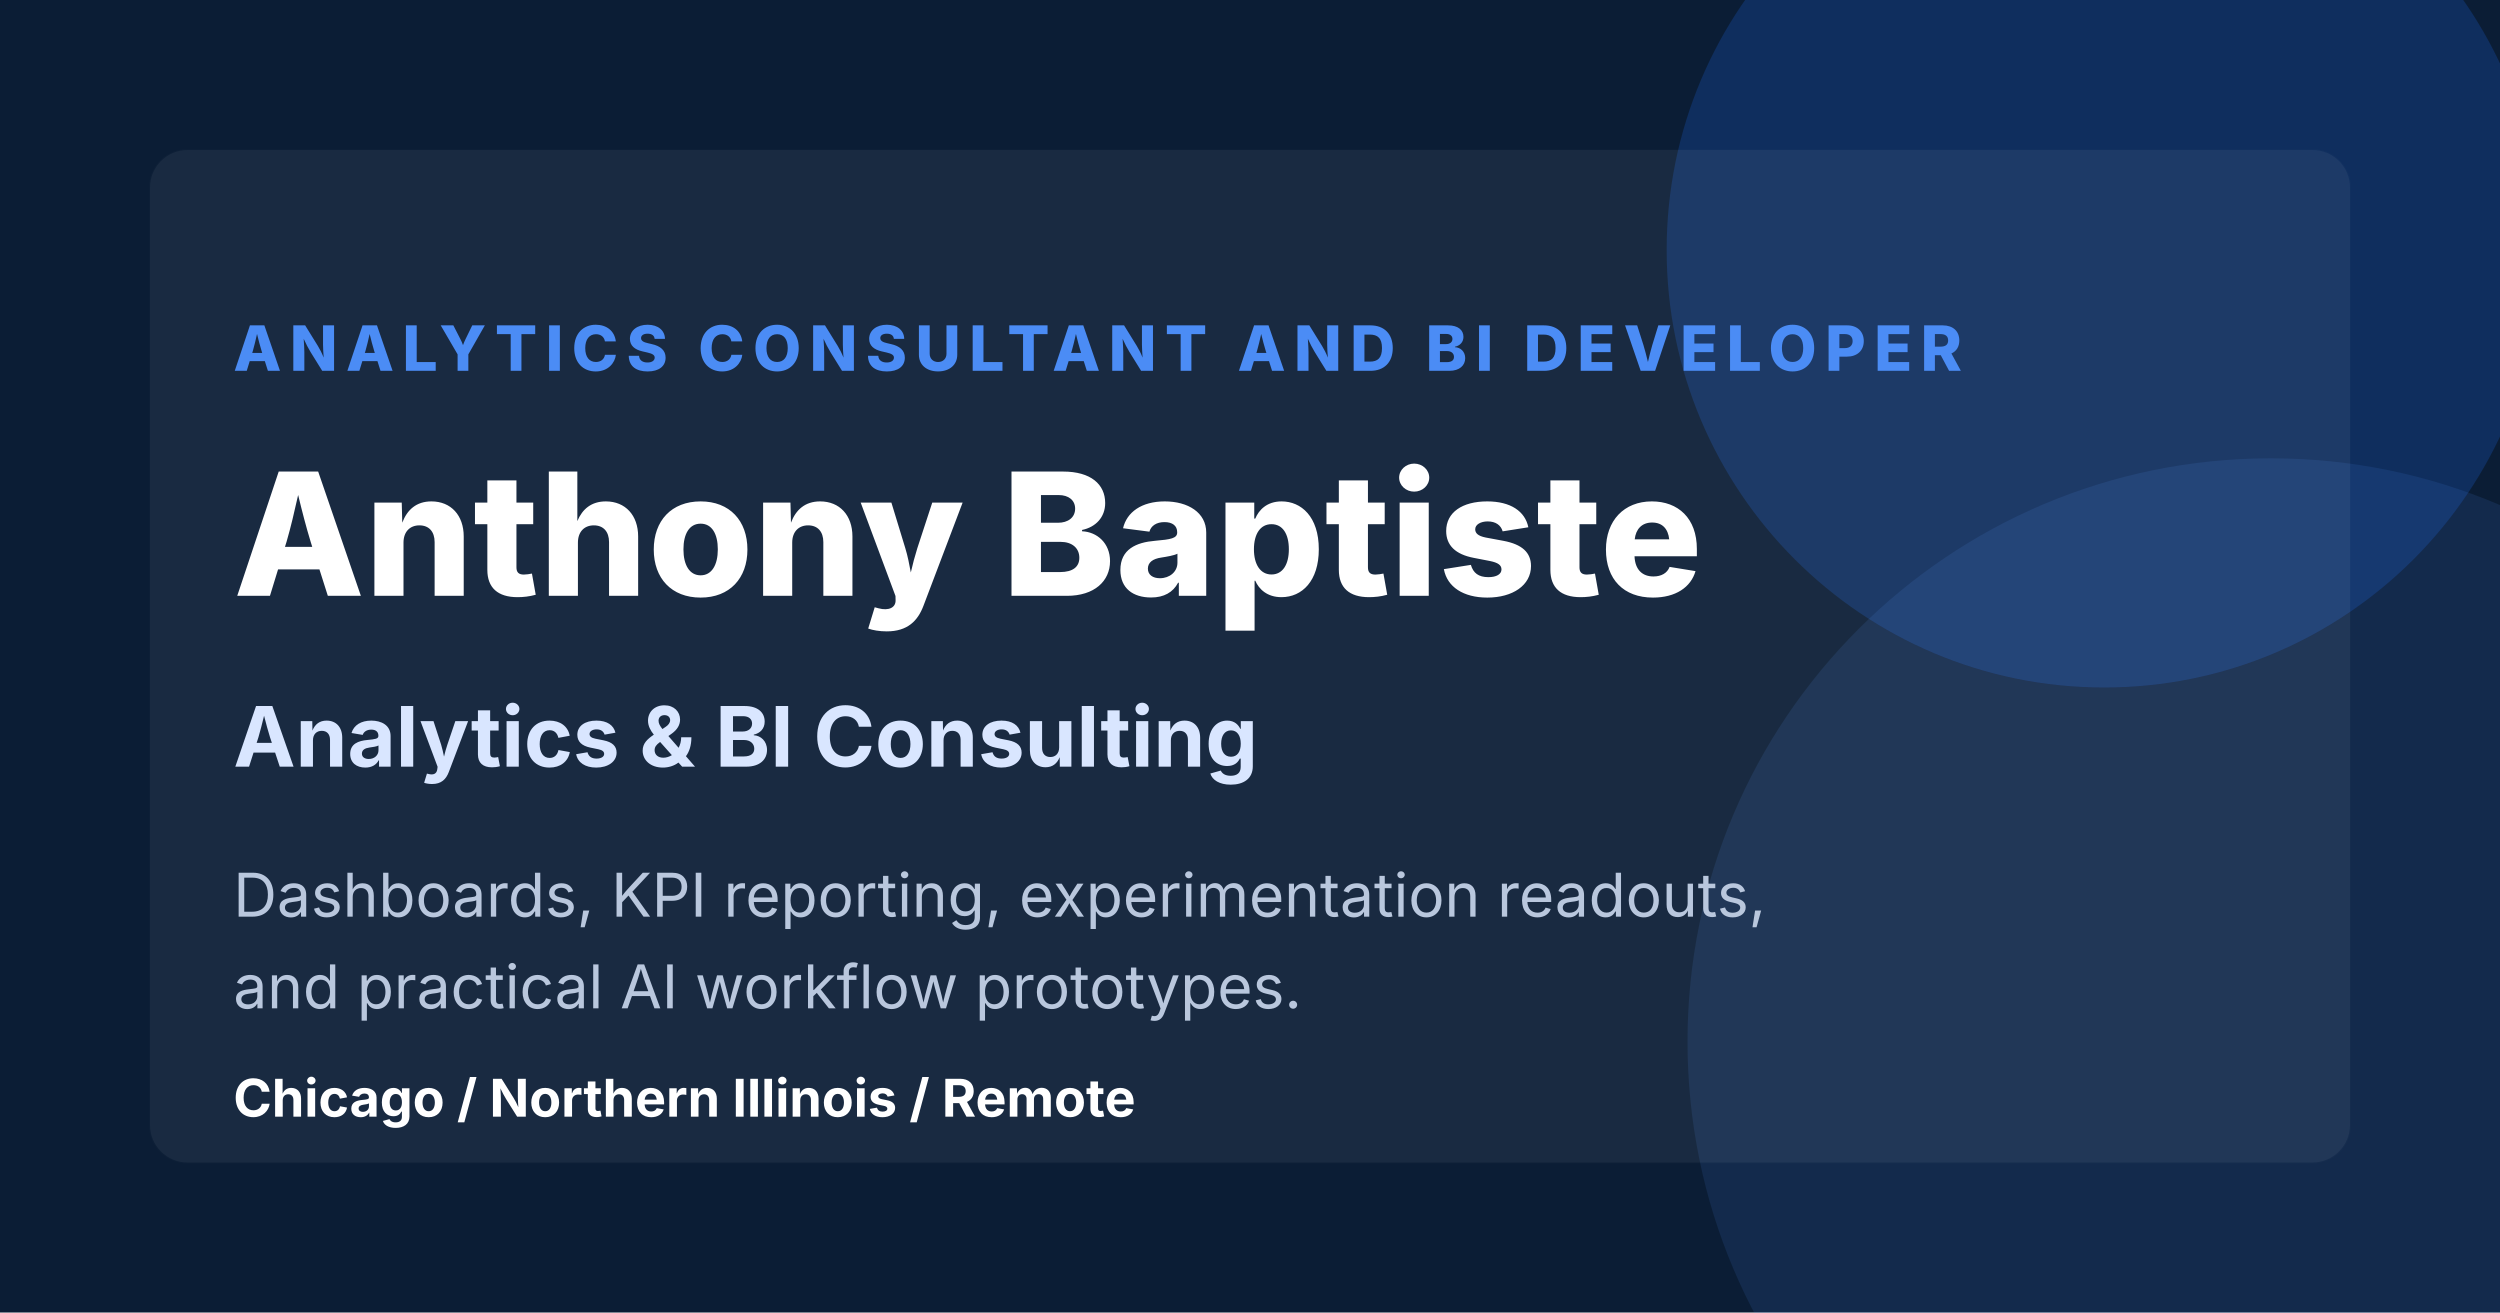
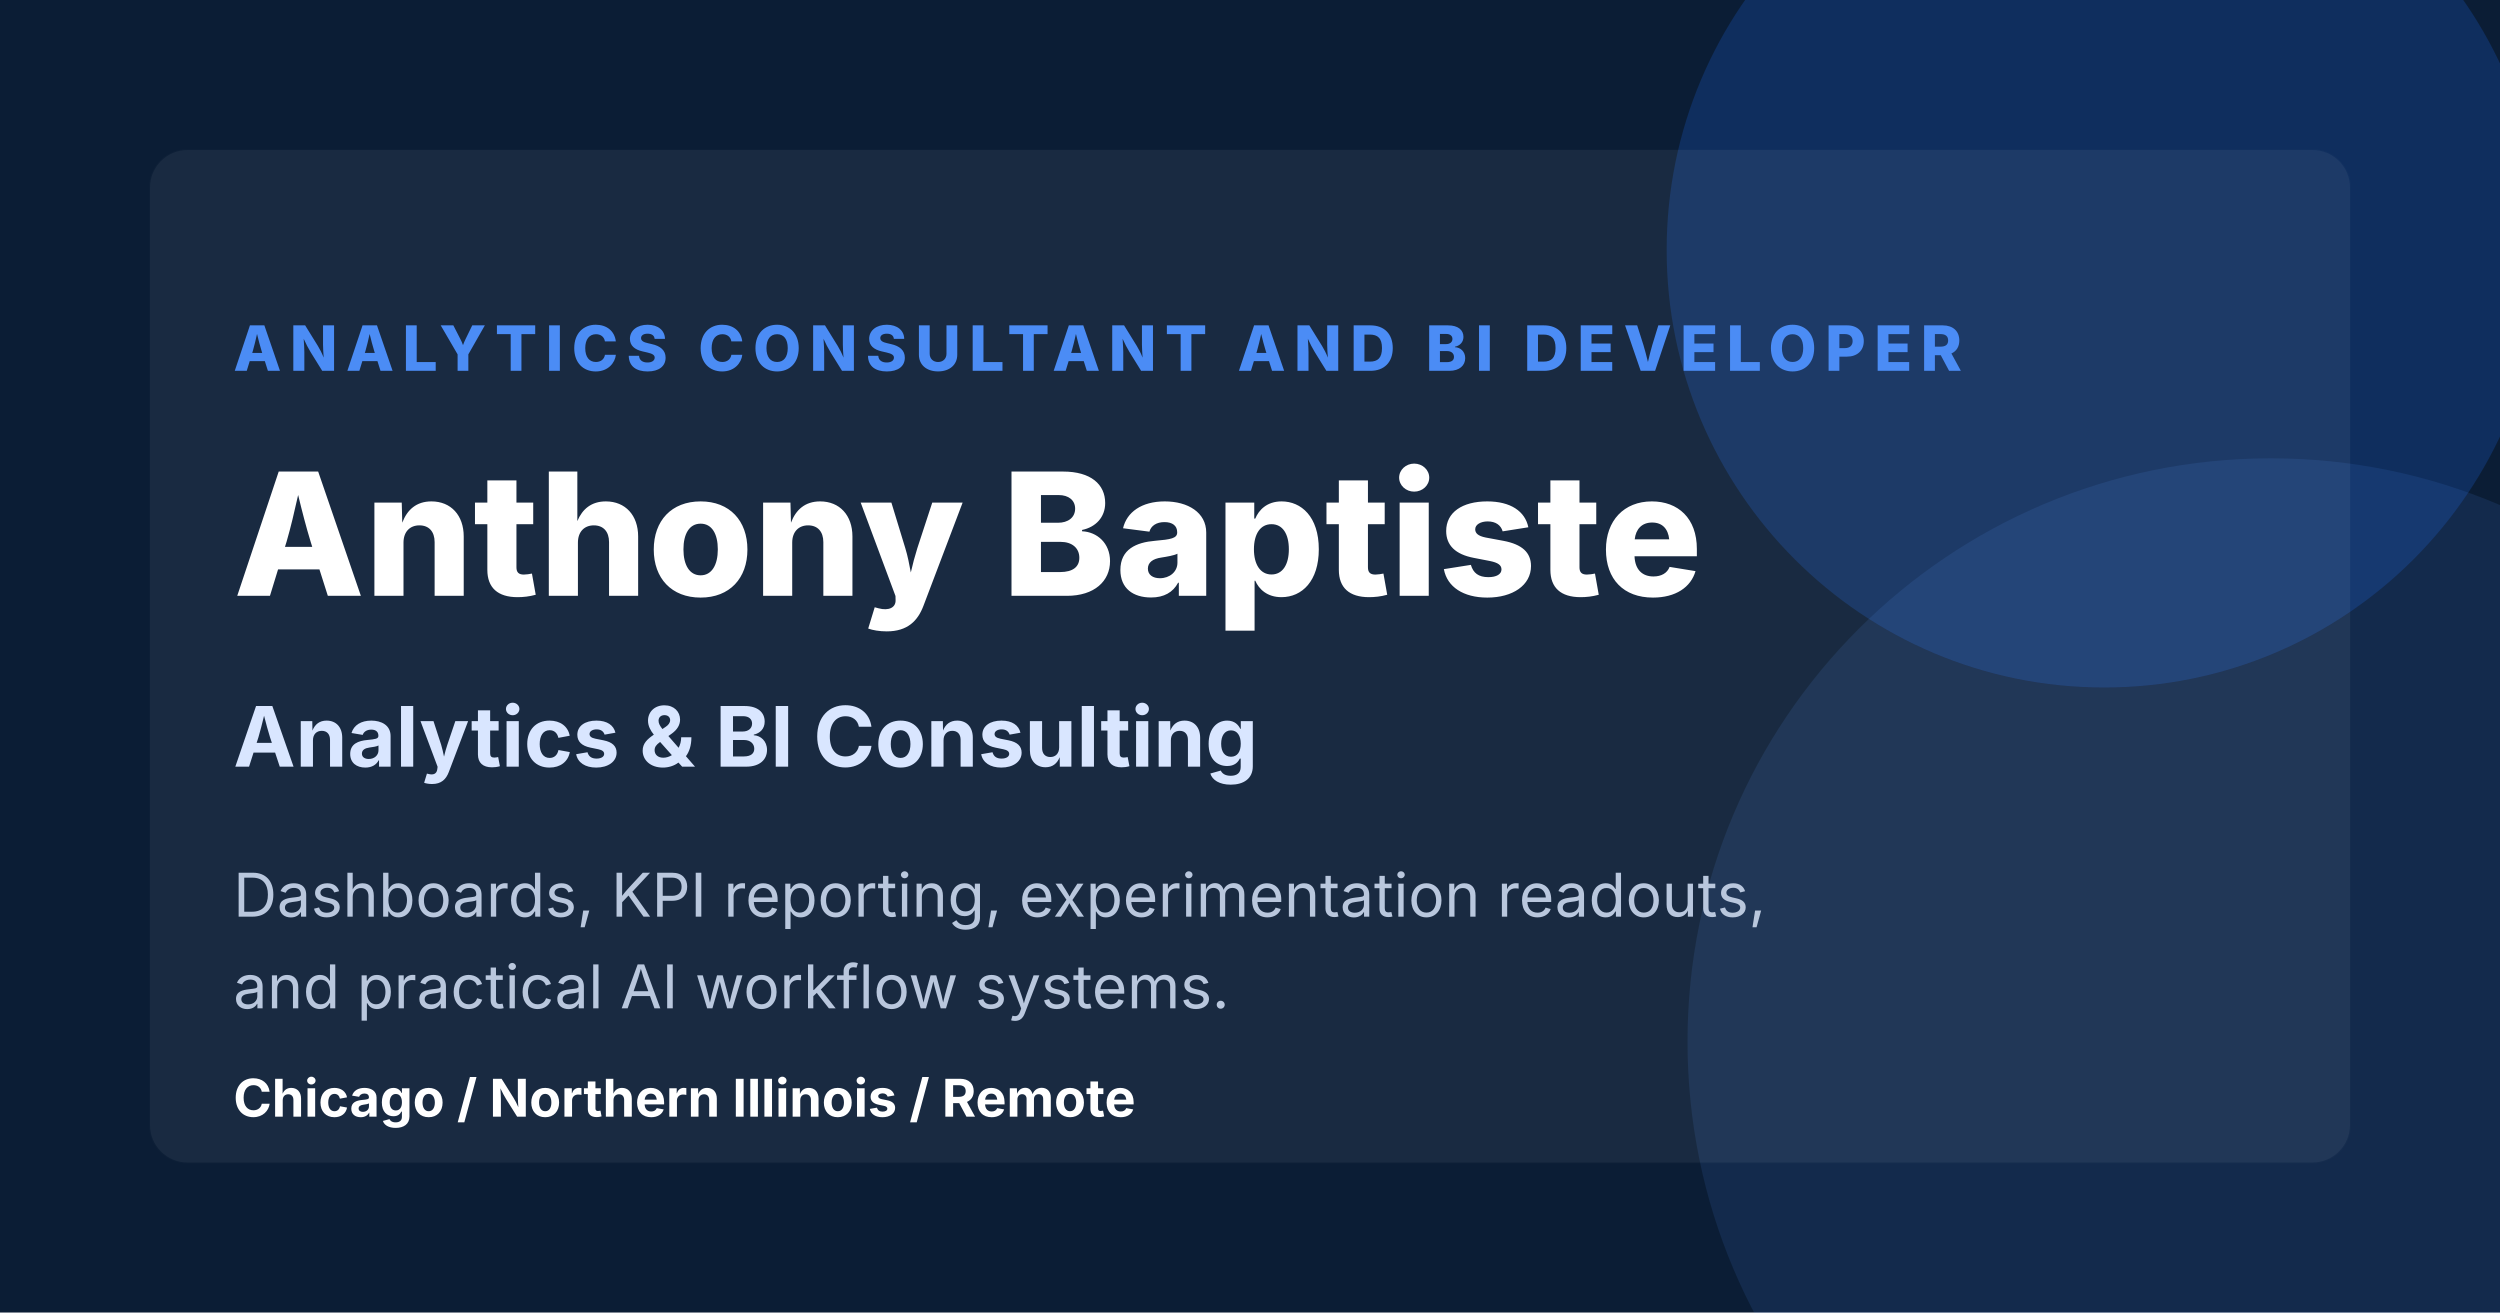
<svg xmlns="http://www.w3.org/2000/svg" width="1200" height="630" viewBox="0 0 1200 630" role="img" aria-labelledby="title desc">
  <rect width="1200" height="630" fill="#0b1d35" />
  <circle cx="1010" cy="120" r="210" fill="#1b69f0" opacity="0.22" />
  <circle cx="1090" cy="500" r="280" fill="#4b8cf5" opacity="0.12" />
  <rect x="72" y="72" width="1056" height="486" rx="18" fill="#ffffff" opacity="0.06" stroke="#ffffff" stroke-opacity="0.16" />
  <text x="112" y="178" fill="#4b8cf5" font-family="Inter, Arial, sans-serif" font-size="30" font-weight="800" letter-spacing="4">ANALYTICS CONSULTANT AND BI DEVELOPER</text>
  <text x="112" y="286" fill="#ffffff" font-family="Inter, Arial, sans-serif" font-size="82" font-weight="800">Anthony Baptiste</text>
  <text x="112" y="368" fill="#d9e6ff" font-family="Inter, Arial, sans-serif" font-size="40" font-weight="700">Analytics &amp; BI Consulting</text>
  <text x="112" y="440" fill="#b9c7dd" font-family="Inter, Arial, sans-serif" font-size="29">Dashboards, KPI reporting, experimentation readouts,</text>
-   <text x="112" y="484" fill="#b9c7dd" font-family="Inter, Arial, sans-serif" font-size="29">and practical AI workflow prototypes.</text>
+   <text x="112" y="484" fill="#b9c7dd" font-family="Inter, Arial, sans-serif" font-size="29">and practical AI workflow systems.</text>
  <text x="112" y="536" fill="#ffffff" font-family="Inter, Arial, sans-serif" font-size="25" font-weight="700">Chicago / Northern Illinois / Remote</text>
</svg>
